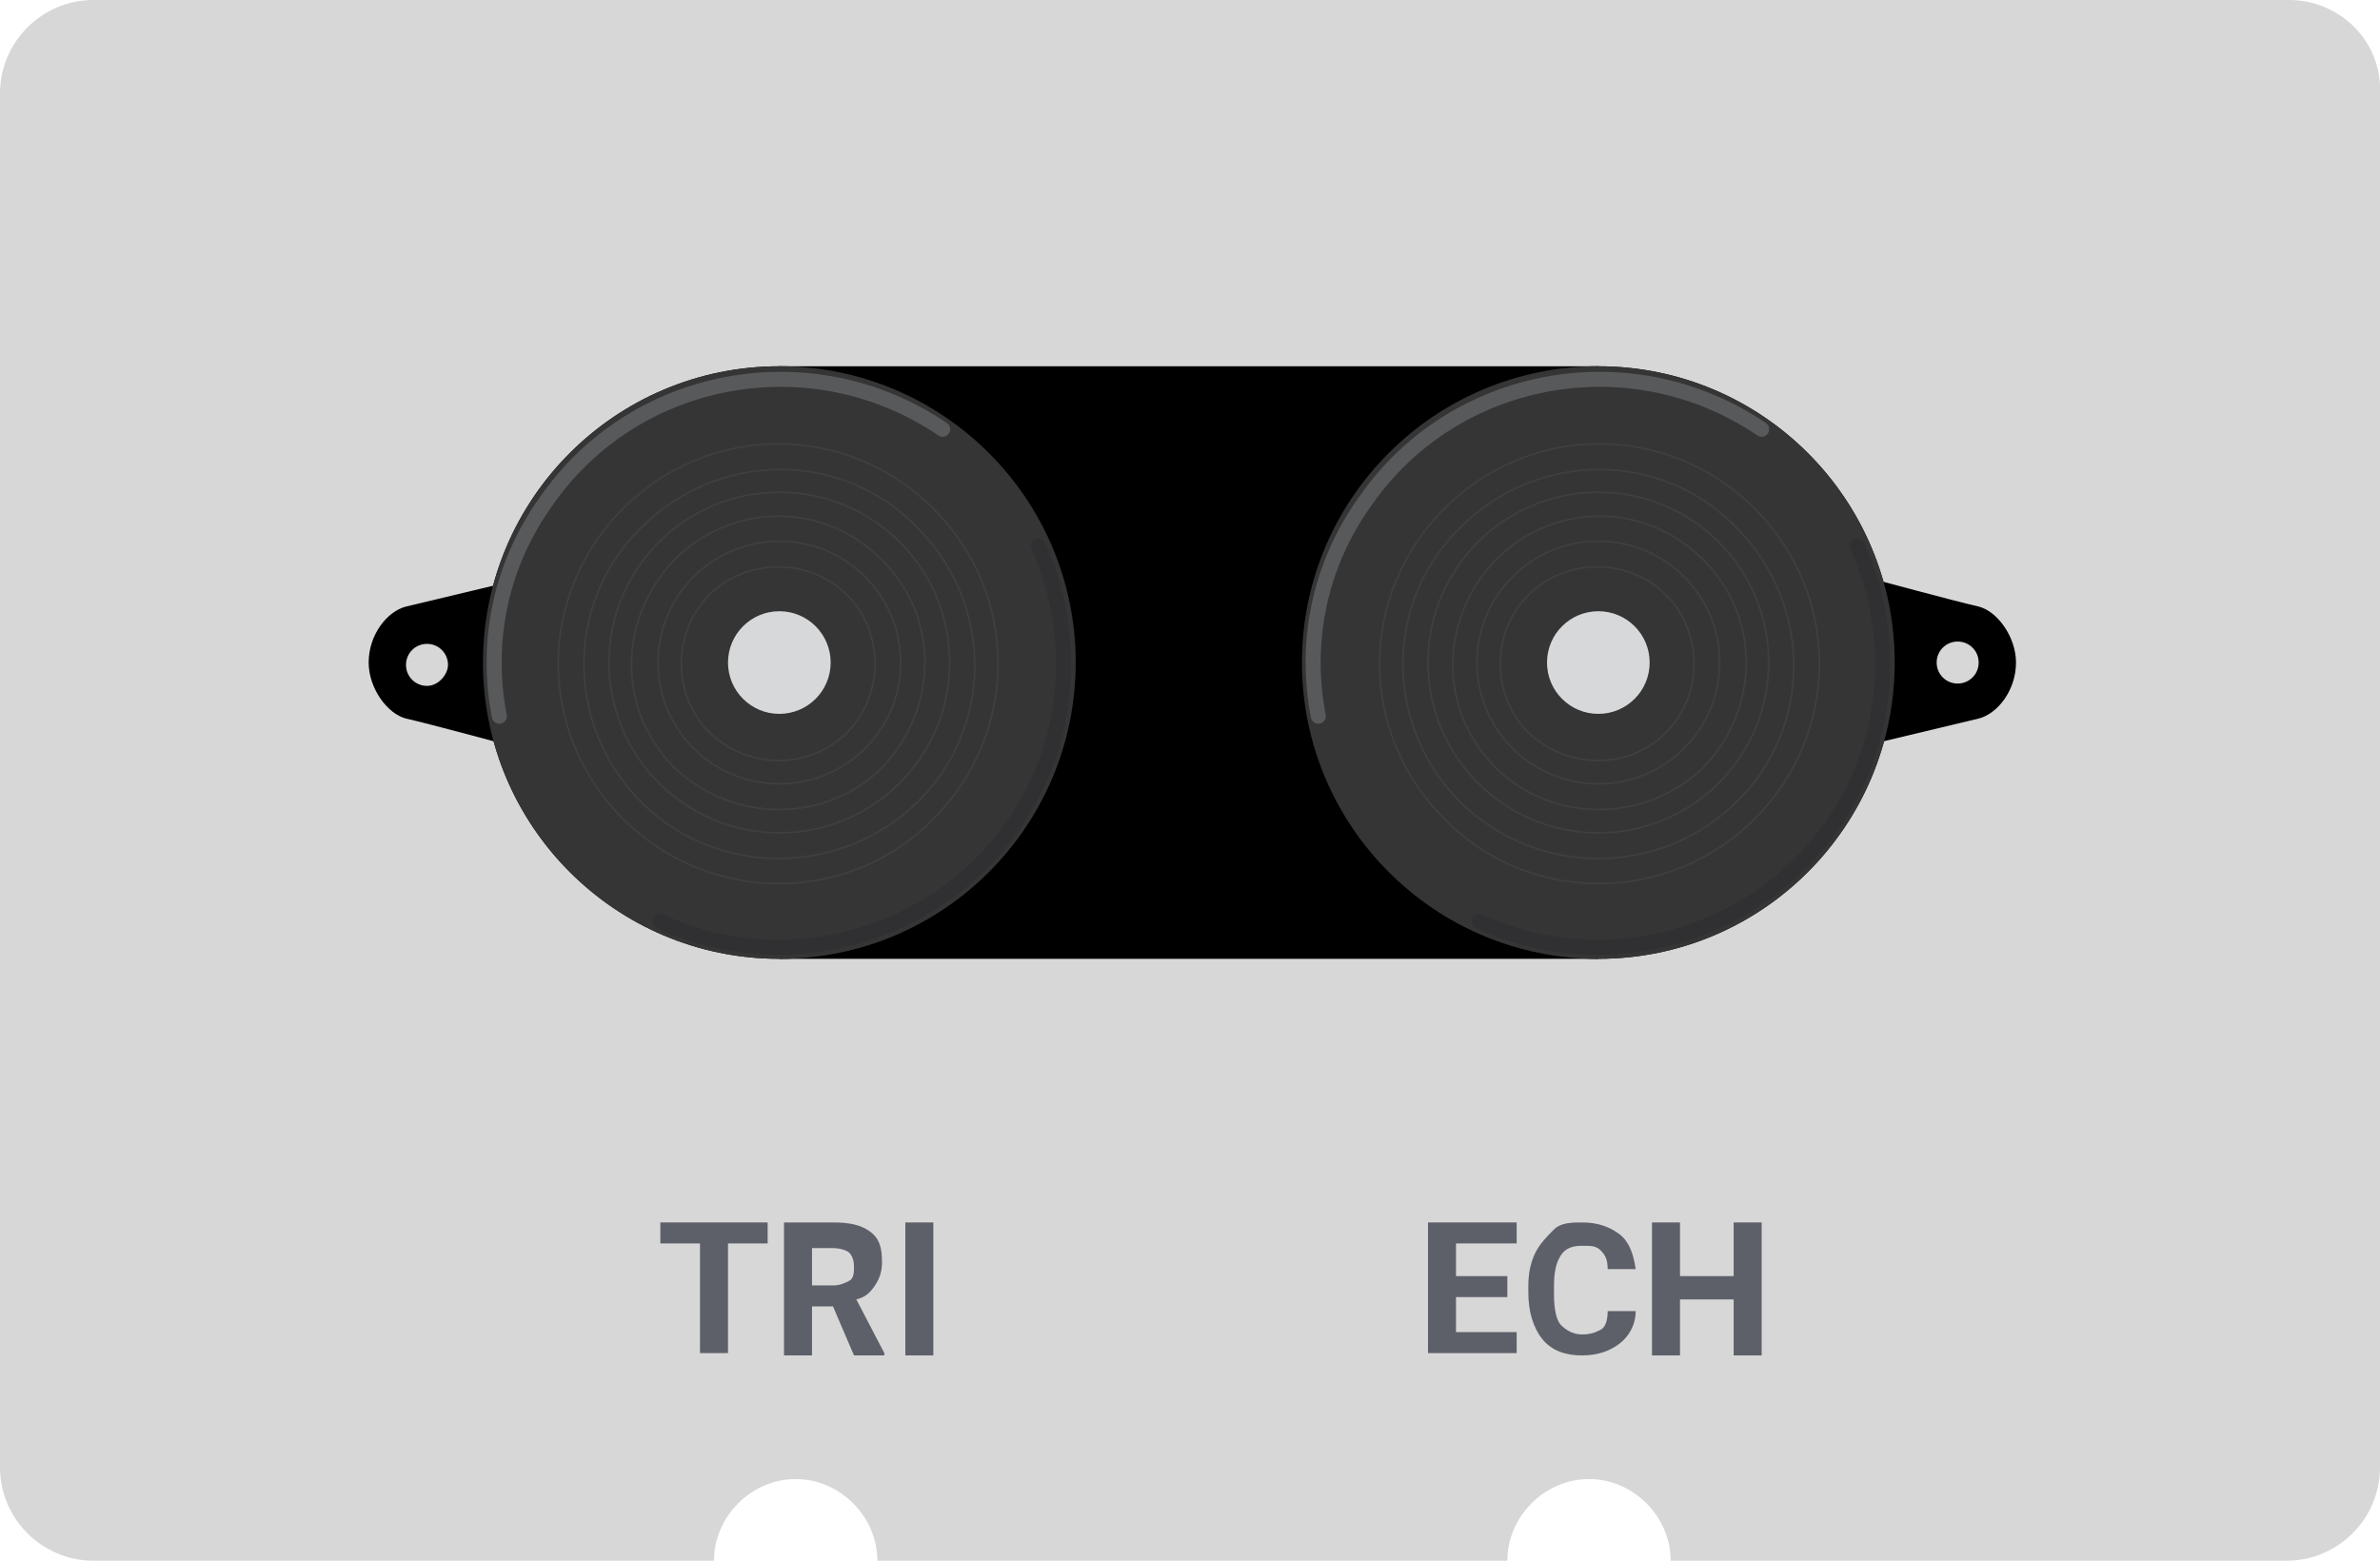
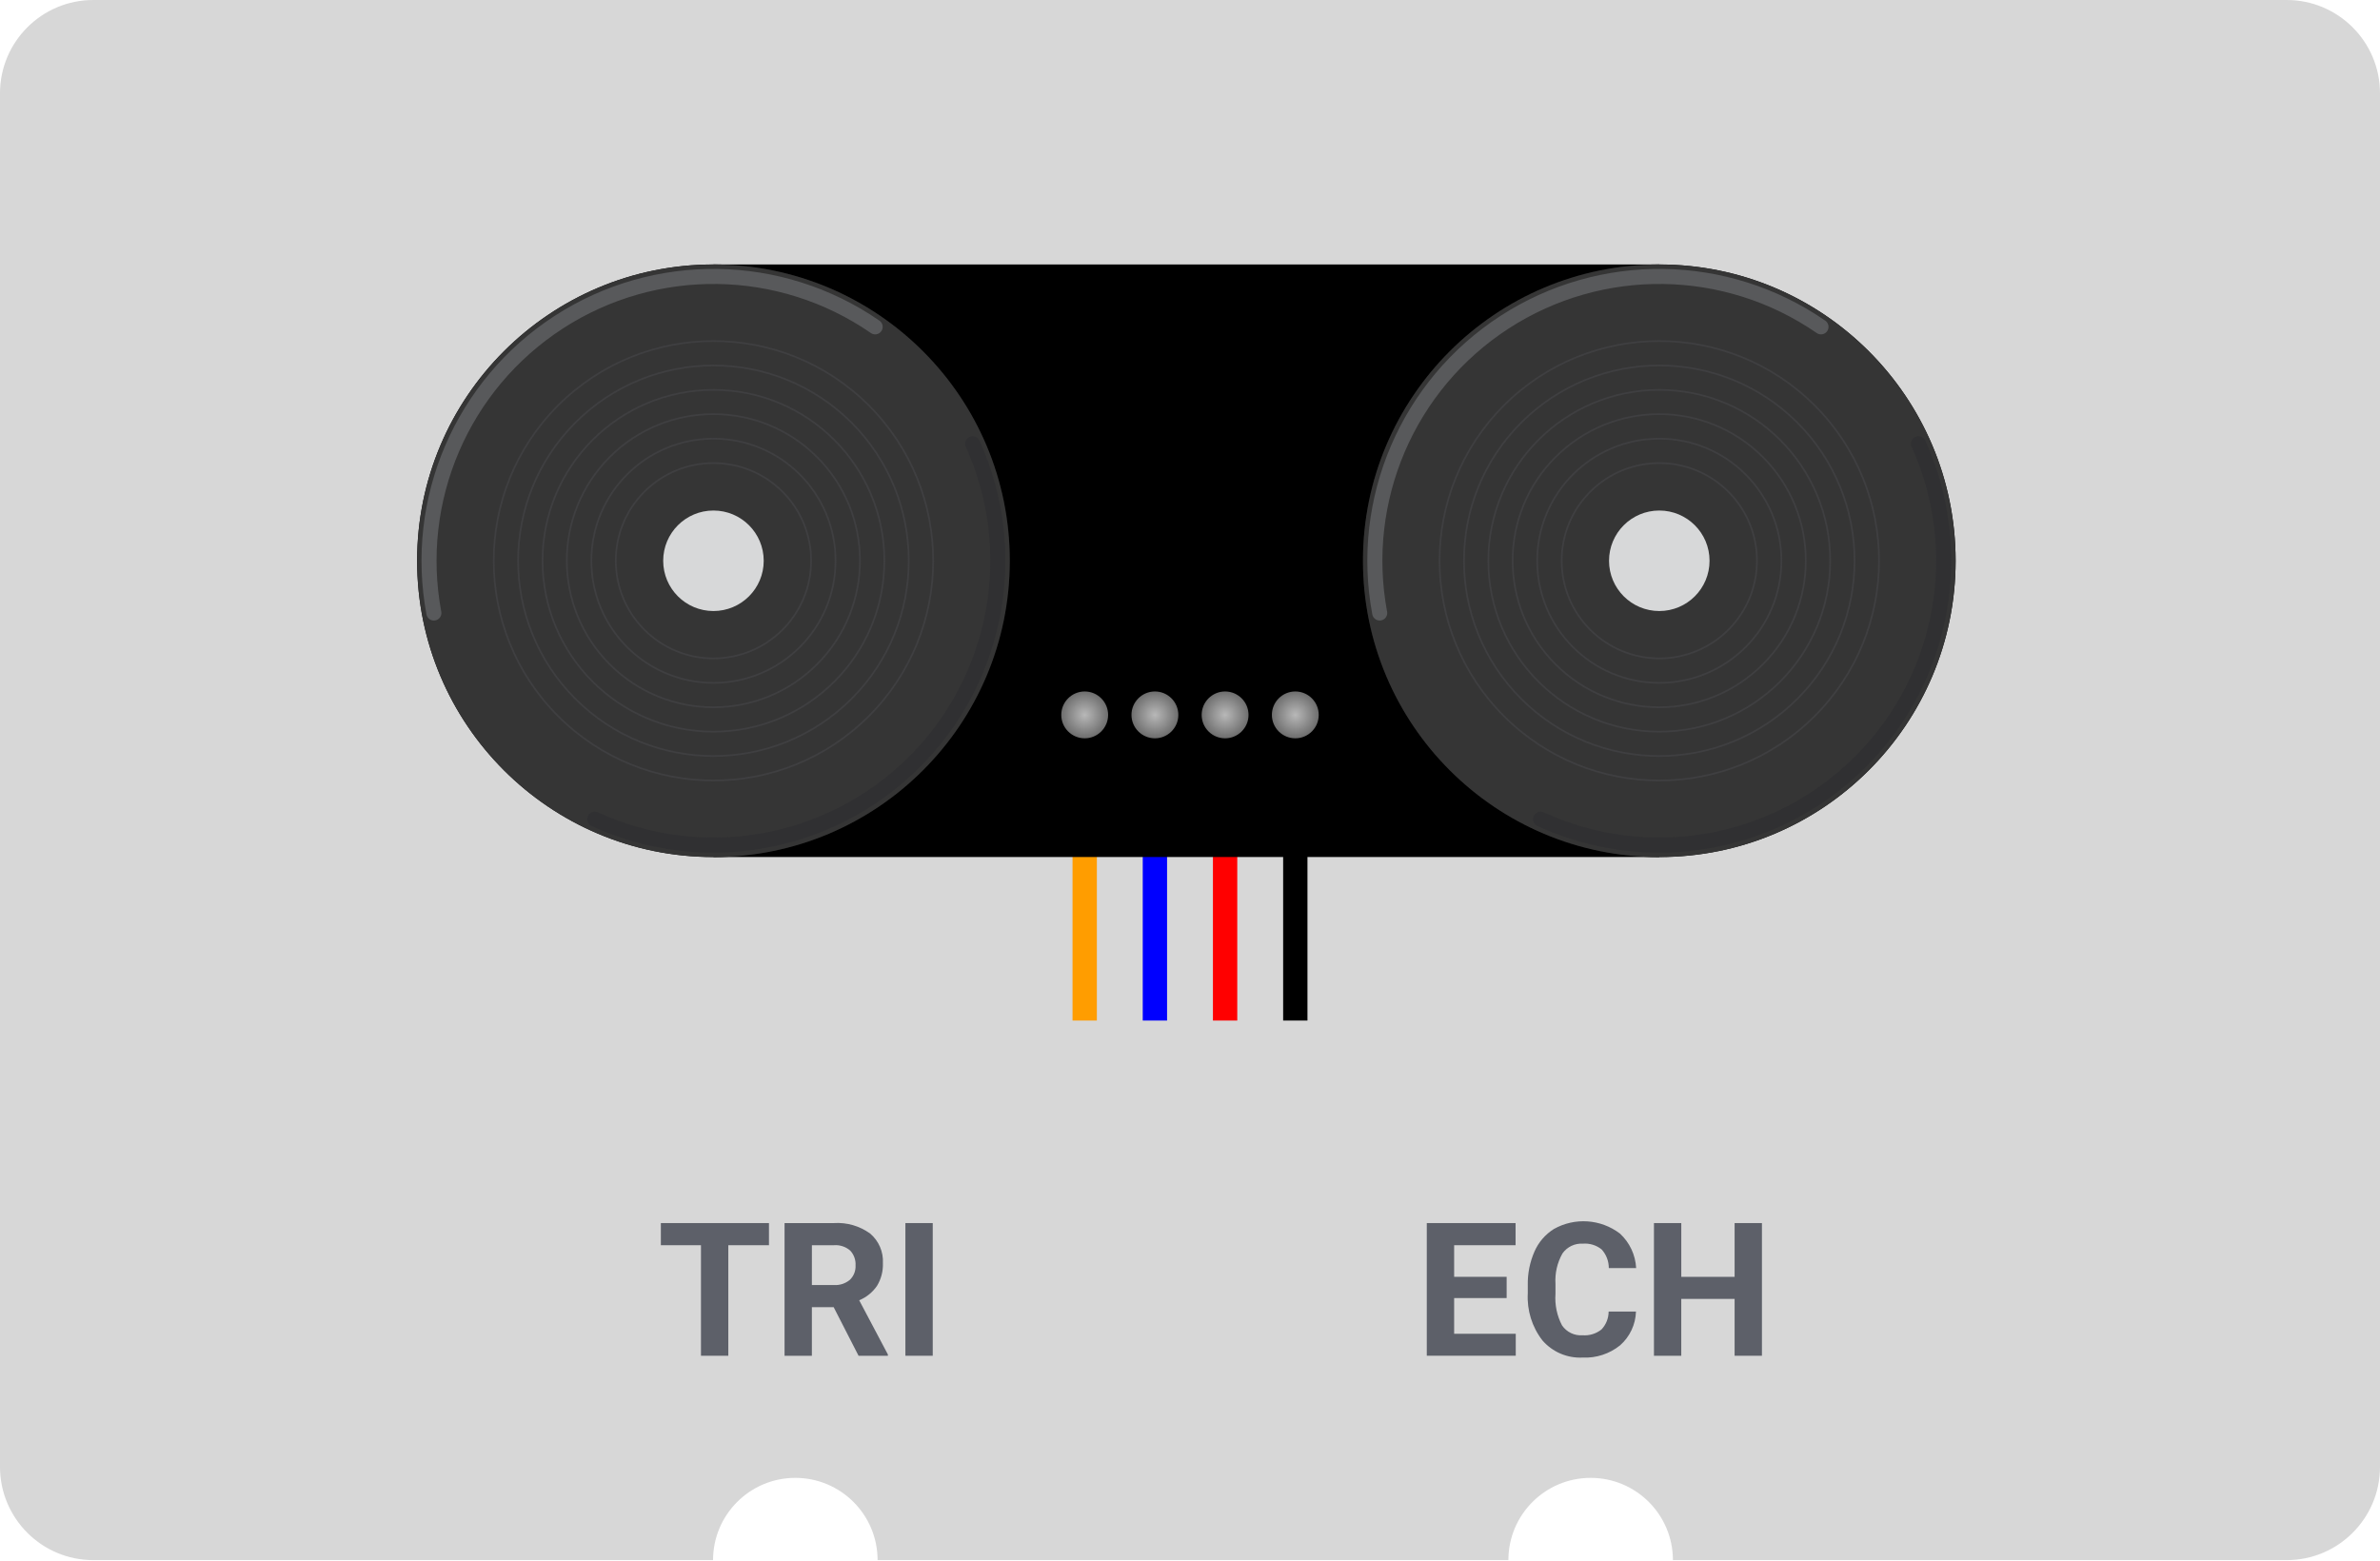
- <svg xmlns="http://www.w3.org/2000/svg" version="1.1" x="0px" y="0px" viewBox="0 0 102 66.9" style="enable-background:new 0 0 102 66.9;" xml:space="preserve">
-   <style type="text/css">
- 	.st0{fill:#D7D7D7;}
- 	.st1{fill:#5D6069;}
- 	.st2{fill:#0D0D0D;}
- 	.st3{fill:#353535;}
- 	.st4{fill:#D7D8D9;}
- 	.st5{fill:none;stroke:#58595B;stroke-width:0.645;stroke-linecap:round;stroke-linejoin:round;}
- 	.st6{fill:none;stroke:#3F3F41;stroke-width:7.240000e-02;stroke-linecap:round;stroke-linejoin:round;}
- 	.st7{fill:none;stroke:#303032;stroke-width:0.645;stroke-linecap:round;stroke-linejoin:round;}
- 	.st8{fill:none;stroke:#FF0D0D;stroke-miterlimit:10;}
- </style>
-   <g id="svg2">
-     <path class="st0" d="M98.1,0H4C1.8,0,0,1.8,0,4v58.9c0,2.2,1.8,4,4,4h26.6c0-1.9,1.6-3.5,3.5-3.5c1.9,0,3.5,1.6,3.5,3.5h27   c0-1.9,1.6-3.5,3.5-3.5s3.5,1.6,3.5,3.5H98c2.2,0,4-1.8,4-4V4C102.1,1.8,100.3,0,98.1,0z" />
-     <g>
-       <path class="st1" d="M32.9,53.3h-1.7V58H30v-4.7h-1.7v-0.9h4.6L32.9,53.3L32.9,53.3z" />
-       <path class="st1" d="M35.7,56h-0.9v2.1h-1.2v-5.7h2.1c0.7,0,1.2,0.1,1.6,0.4s0.5,0.7,0.5,1.3c0,0.4-0.1,0.7-0.3,1    s-0.4,0.5-0.8,0.6l1.2,2.3v0.1h-1.3L35.7,56z M34.8,55.1h0.9c0.3,0,0.5-0.1,0.7-0.2s0.2-0.4,0.2-0.6c0-0.3-0.1-0.5-0.2-0.6    s-0.4-0.2-0.7-0.2h-0.9V55.1z" />
-       <path class="st1" d="M40,58.1h-1.2v-5.7H40V58.1z" />
-     </g>
-     <g>
-       <path class="st1" d="M64.6,55.6h-2.2v1.5H65V58h-3.8v-5.6H65v0.9h-2.6v1.4h2.2V55.6z" />
-       <path class="st1" d="M70.1,56.2c0,0.6-0.3,1.1-0.7,1.4s-0.9,0.5-1.6,0.5s-1.3-0.2-1.7-0.7s-0.6-1.2-0.6-2v-0.3    c0-0.5,0.1-1,0.3-1.4s0.5-0.7,0.8-1s0.8-0.3,1.2-0.3c0.7,0,1.2,0.2,1.6,0.5s0.6,0.8,0.7,1.5h-1.2c0-0.4-0.1-0.6-0.3-0.8    s-0.4-0.2-0.8-0.2s-0.7,0.1-0.9,0.4s-0.3,0.7-0.3,1.3v0.4c0,0.6,0.1,1.1,0.3,1.3s0.5,0.4,0.9,0.4s0.6-0.1,0.8-0.2s0.3-0.4,0.3-0.8    L70.1,56.2L70.1,56.2z" />
-       <path class="st1" d="M75.5,58.1h-1.2v-2.4H72v2.4h-1.2v-5.7H72v2.3h2.3v-2.3h1.2V58.1z" />
-     </g>
-     <rect x="33.4" y="15.7" width="35.1" height="25.4" />
-     <g>
-       <path d="M17.4,26c-0.8,0.2-1.6,1.2-1.6,2.4c0,1.1,0.8,2.2,1.6,2.4C18.3,31,22,32,22,32v-7.1L17.4,26z M18.3,29.4    c-0.5,0-0.9-0.4-0.9-0.9s0.4-0.9,0.9-0.9s0.9,0.4,0.9,0.9C19.2,28.9,18.8,29.4,18.3,29.4z" />
-     </g>
-     <g>
-       <path d="M84.8,30.8c0.8-0.2,1.6-1.2,1.6-2.4c0-1.1-0.8-2.2-1.6-2.4c-0.9-0.2-4.6-1.2-4.6-1.2v7.1L84.8,30.8z M83.9,27.5    c0.5,0,0.9,0.4,0.9,0.9s-0.4,0.9-0.9,0.9S83,28.9,83,28.4C83,27.9,83.4,27.5,83.9,27.5z" />
-     </g>
-     <circle class="st2" cx="33.4" cy="28.4" r="12.7" />
-     <g>
-       <circle class="st3" cx="33.4" cy="28.4" r="12.7" />
-     </g>
-     <circle class="st4" cx="33.4" cy="28.4" r="2.2" />
-     <path class="st5" d="M21.4,30.7c-0.6-3.1,0-6.4,2-9.2c3.8-5.5,11.4-6.9,17-3.1" />
-     <g>
-       <g>
-         <path class="st6" d="M40,35.1c3.7-3.7,3.7-9.6,0-13.3c-3.7-3.7-9.6-3.7-13.3,0s-3.7,9.6,0,13.3S36.4,38.8,40,35.1z" />
-         <path class="st6" d="M27.5,34.4c-3.3-3.3-3.3-8.6,0-11.8c3.3-3.3,8.6-3.3,11.8,0c3.3,3.3,3.3,8.6,0,11.8     C36,37.6,30.7,37.6,27.5,34.4z" />
-         <circle class="st6" cx="33.4" cy="28.4" r="7.3" />
-         <path class="st6" d="M28.9,32.9c-2.5-2.5-2.4-6.4,0-8.9c2.5-2.5,6.4-2.5,8.9,0s2.4,6.4,0,8.9C35.4,35.3,31.4,35.3,28.9,32.9z" />
-         <circle class="st6" cx="33.4" cy="28.4" r="5.2" />
-         <path class="st6" d="M30.4,31.4c-1.6-1.6-1.6-4.3,0-5.9s4.3-1.6,5.9,0c1.6,1.6,1.6,4.3,0,5.9C34.7,33,32.1,33,30.4,31.4z" />
-       </g>
-     </g>
-     <path class="st7" d="M28.3,39.5c6.1,2.8,13.4,0.1,16.2-6c1.5-3.3,1.4-7,0-10.1" />
-     <circle class="st2" cx="68.5" cy="28.4" r="12.7" />
-     <g>
-       <circle class="st3" cx="68.5" cy="28.4" r="12.7" />
-     </g>
-     <circle class="st4" cx="68.5" cy="28.4" r="2.2" />
-     <path class="st5" d="M56.5,30.7c-0.6-3.1,0-6.4,2-9.2c3.8-5.5,11.4-6.9,17-3.1" />
-     <g>
-       <g>
-         <path class="st6" d="M75.2,35.1c3.7-3.7,3.7-9.6,0-13.3c-3.7-3.7-9.6-3.7-13.3,0c-3.7,3.7-3.7,9.6,0,13.3     C65.5,38.8,71.5,38.8,75.2,35.1z" />
-         <path class="st6" d="M62.6,34.4c-3.3-3.3-3.3-8.6,0-11.8c3.3-3.3,8.6-3.3,11.8,0c3.3,3.3,3.3,8.6,0,11.8     C71.1,37.6,65.9,37.6,62.6,34.4z" />
-         <circle class="st6" cx="68.5" cy="28.4" r="7.3" />
-         <path class="st6" d="M64.1,32.9c-2.5-2.5-2.4-6.4,0-8.9c2.5-2.5,6.4-2.5,8.9,0s2.4,6.4,0,8.9C70.5,35.3,66.5,35.3,64.1,32.9z" />
-         <circle class="st6" cx="68.5" cy="28.4" r="5.2" />
-         <path class="st6" d="M65.5,31.4c-1.6-1.6-1.6-4.3,0-5.9s4.3-1.6,5.9,0s1.6,4.3,0,5.9C69.8,33,67.2,33,65.5,31.4z" />
-       </g>
-     </g>
-     <path class="st7" d="M63.4,39.5c6.1,2.8,13.4,0.1,16.2-6c1.5-3.3,1.4-7,0-10.1" />
-   </g>
-   <g class="USSoundWave" id="soundA" style="display: none;">
-     <circle class="st8" cx="33.6" cy="28.5" r="12.3" />
-   </g>
-   <g class="USSoundWave" id="soundB" style="display: none;">
-     <circle class="st8" cx="68.6" cy="28.5" r="12.6" />
-   </g>
+ <svg xmlns="http://www.w3.org/2000/svg" xmlns:xlink="http://www.w3.org/1999/xlink" viewBox="0 0 101.998 66.873">
+   <defs>
+     <style>.a{fill:#d7d7d7;fill-rule:evenodd;}.b{fill:#5d6069;}.c,.d,.e,.f,.j,.k,.l{fill:none;}.c{stroke:blue;}.c,.d,.e,.f{stroke-width:1.042px;}.d{stroke:#000;}.e{stroke:red;}.f{stroke:#ff9d00;}.g{fill:#0d0d0d;}.h{fill:#353535;}.i{fill:#d7d8d9;}.j{stroke:#58595b;}.j,.k,.l{stroke-linecap:round;stroke-linejoin:round;}.j,.l{stroke-width:0.645px;}.k{stroke:#3f3f41;stroke-width:0.072px;}.l{stroke:#303032;}.m{fill:url(#a);}.n{fill:url(#b);}.o{fill:url(#c);}.p{fill:url(#d);}</style>
+     <radialGradient id="a" cx="46.486" cy="30.643" r="1.004" gradientUnits="userSpaceOnUse">
+       <stop offset="0" stop-color="#b8b8b8" />
+       <stop offset="1" stop-color="#6e6e6e" />
+     </radialGradient>
+     <radialGradient id="b" cx="49.495" cy="30.643" r="1.004" xlink:href="#a" />
+     <radialGradient id="c" cx="52.503" cy="30.643" r="1.004" xlink:href="#a" />
+     <radialGradient id="d" cx="55.512" cy="30.643" r="1.004" xlink:href="#a" />
+   </defs>
+   <path class="a" d="M97.998,0H4A4,4,0,0,0,0,4V62.873a4,4,0,0,0,4,4H30.559a3.525,3.525,0,0,1,7.051,0h27.034a3.525,3.525,0,0,1,7.051,0H97.998a4,4,0,0,0,4-4V4A4,4,0,0,0,97.998,0Z" />
+   <path class="b" d="M32.955,53.375H31.213V58.113H30.041V53.375H28.322V52.426h4.633Z" />
+   <path class="b" d="M35.728,56.031h-.934v2.082H33.623V52.426h2.113a2.386,2.386,0,0,1,1.555.449,1.552,1.552,0,0,1,.547,1.27,1.75,1.75,0,0,1-.252.971,1.72,1.72,0,0,1-.764.619l1.23,2.324v.055H36.795Zm-.934-.949H35.74a.969.969,0,0,0,.684-.225.804.804,0,0,0,.242-.619.858.858,0,0,0-.229-.633.951.951,0,0,0-.701-.23h-.941Z" />
+   <path class="b" d="M39.974,58.113H38.802V52.426h1.172Z" />
+   <path class="b" d="M64.569,55.64h-2.25v1.531h2.641v.941H61.147V52.426H64.952v.949H62.319v1.355h2.25Z" />
+   <path class="b" d="M70.112,56.219a2.012,2.012,0,0,1-.678,1.445,2.379,2.379,0,0,1-1.611.527,2.139,2.139,0,0,1-1.721-.736,3.02,3.02,0,0,1-.627-2.021v-.348a3.415,3.415,0,0,1,.289-1.445,2.16,2.16,0,0,1,.826-.959,2.582,2.582,0,0,1,2.834.193,2.161,2.161,0,0,1,.695,1.48H68.948a1.186,1.186,0,0,0-.307-.799,1.137,1.137,0,0,0-.803-.248.995.995,0,0,0-.877.42,2.348,2.348,0,0,0-.299,1.303v.43a2.517,2.517,0,0,0,.279,1.348.977.977,0,0,0,.881.426,1.159,1.159,0,0,0,.811-.248,1.119,1.119,0,0,0,.307-.768Z" />
+   <path class="b" d="M75.51,58.113H74.339V55.676H72.053v2.438H70.882V52.426h1.172v2.305h2.285V52.426H75.51Z" />
+   <path class="c" d="M49.495,32.407V43.745" />
+   <path class="d" d="M55.512,32.407V43.745" />
+   <path class="e" d="M52.503,32.407V43.745" />
+   <path class="f" d="M46.486,32.407V43.745" />
+   <rect x="30.576" y="11.336" width="40.535" height="25.399" />
+   <circle class="g" cx="30.576" cy="24.036" r="12.7" />
+   <circle class="h" cx="30.576" cy="24.037" r="12.7" />
+   <circle class="i" cx="30.576" cy="24.037" r="2.154" />
+   <path class="j" d="M18.594,26.276A12.19,12.19,0,0,1,37.506,14.01" />
+   <path class="k" d="M37.235,30.696a9.417,9.417,0,1,0-13.317,0A9.412,9.412,0,0,0,37.235,30.696Z" />
+   <path class="k" d="M24.658,29.955a8.37,8.37,0,1,1,11.836-.001A8.367,8.367,0,0,1,24.658,29.955Z" />
+   <circle class="k" cx="30.576" cy="24.037" r="7.325" />
+   <path class="k" d="M26.136,28.48a6.282,6.282,0,1,1,8.879-.005A6.278,6.278,0,0,1,26.136,28.48Z" />
+   <circle class="k" cx="30.576" cy="24.037" r="5.233" />
+   <path class="k" d="M27.617,26.995a4.185,4.185,0,1,1,5.918,0A4.181,4.181,0,0,1,27.617,26.995Z" />
+   <path class="l" d="M25.488,35.113A12.19,12.19,0,0,0,41.684,19.018" />
+   <circle class="g" cx="71.111" cy="24.036" r="12.7" />
+   <circle class="h" cx="71.111" cy="24.037" r="12.7" />
+   <circle class="i" cx="71.111" cy="24.037" r="2.154" />
+   <path class="j" d="M59.129,26.276A12.19,12.19,0,0,1,78.041,14.01" />
+   <path class="k" d="M77.77,30.696a9.417,9.417,0,1,0-13.317,0A9.412,9.412,0,0,0,77.77,30.696Z" />
+   <path class="k" d="M65.193,29.955a8.37,8.37,0,1,1,11.836-.001A8.367,8.367,0,0,1,65.193,29.955Z" />
+   <circle class="k" cx="71.111" cy="24.037" r="7.325" />
+   <path class="k" d="M66.671,28.48a6.282,6.282,0,1,1,8.879-.005A6.278,6.278,0,0,1,66.671,28.48Z" />
+   <circle class="k" cx="71.111" cy="24.037" r="5.233" />
+   <path class="k" d="M68.153,26.995a4.185,4.185,0,1,1,5.918,0A4.181,4.181,0,0,1,68.153,26.995Z" />
+   <path class="l" d="M66.023,35.113A12.19,12.19,0,0,0,82.219,19.018" />
+   <circle class="m" cx="46.486" cy="30.643" r="1.004" />
+   <circle class="n" cx="49.495" cy="30.643" r="1.004" />
+   <circle class="o" cx="52.503" cy="30.643" r="1.004" />
+   <circle class="p" cx="55.512" cy="30.643" r="1.004" />
</svg>
